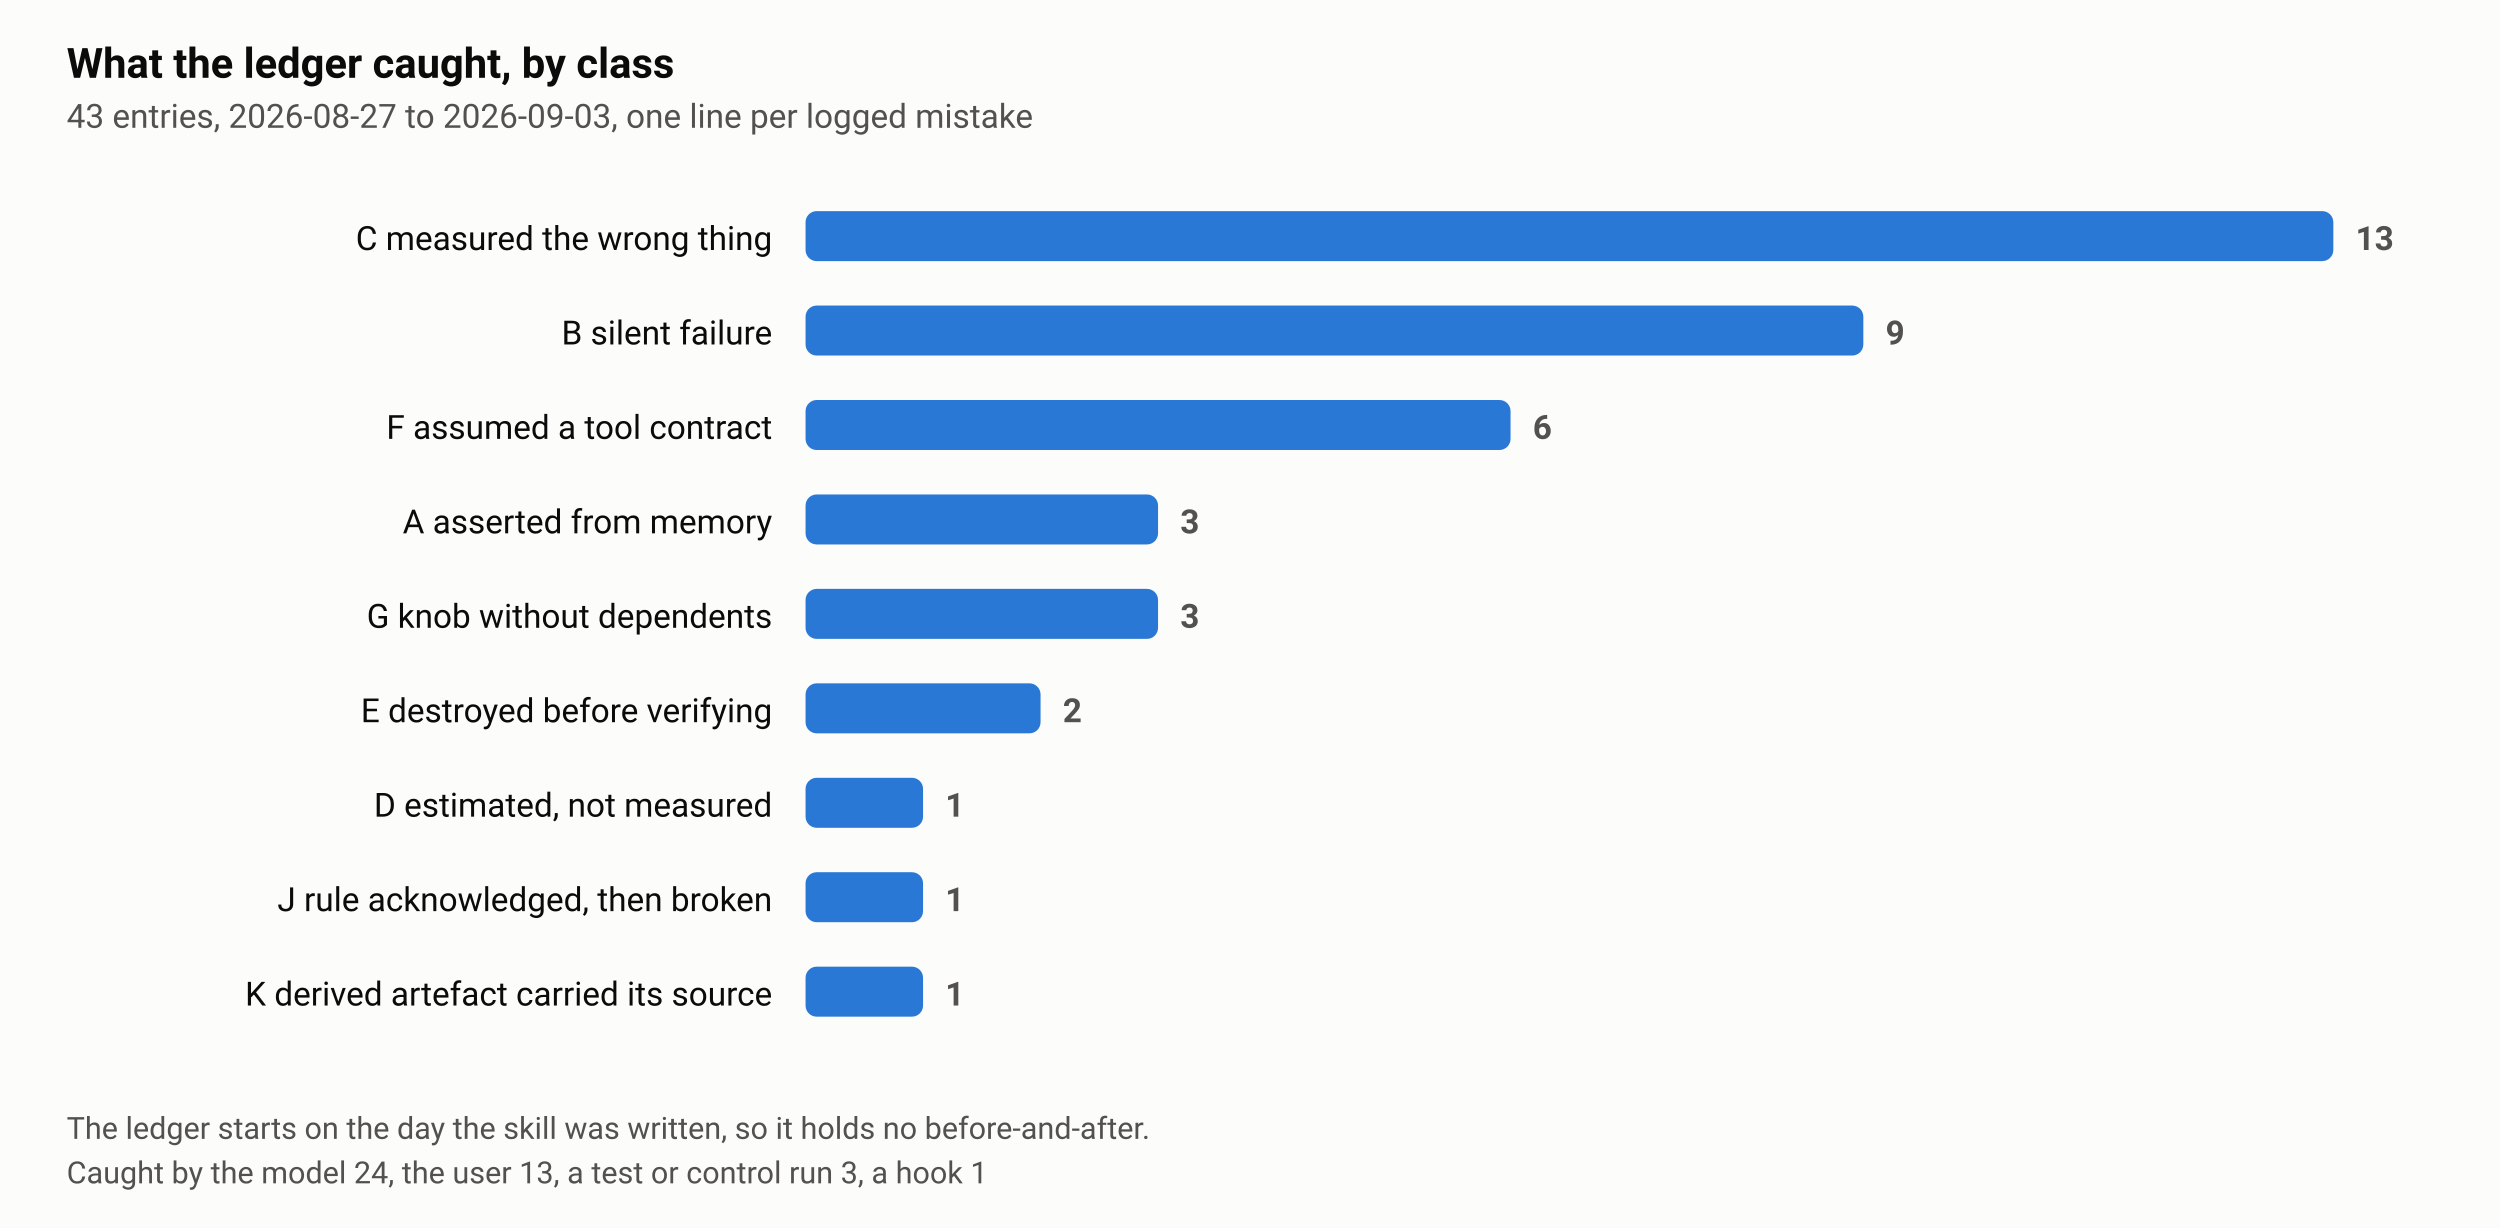
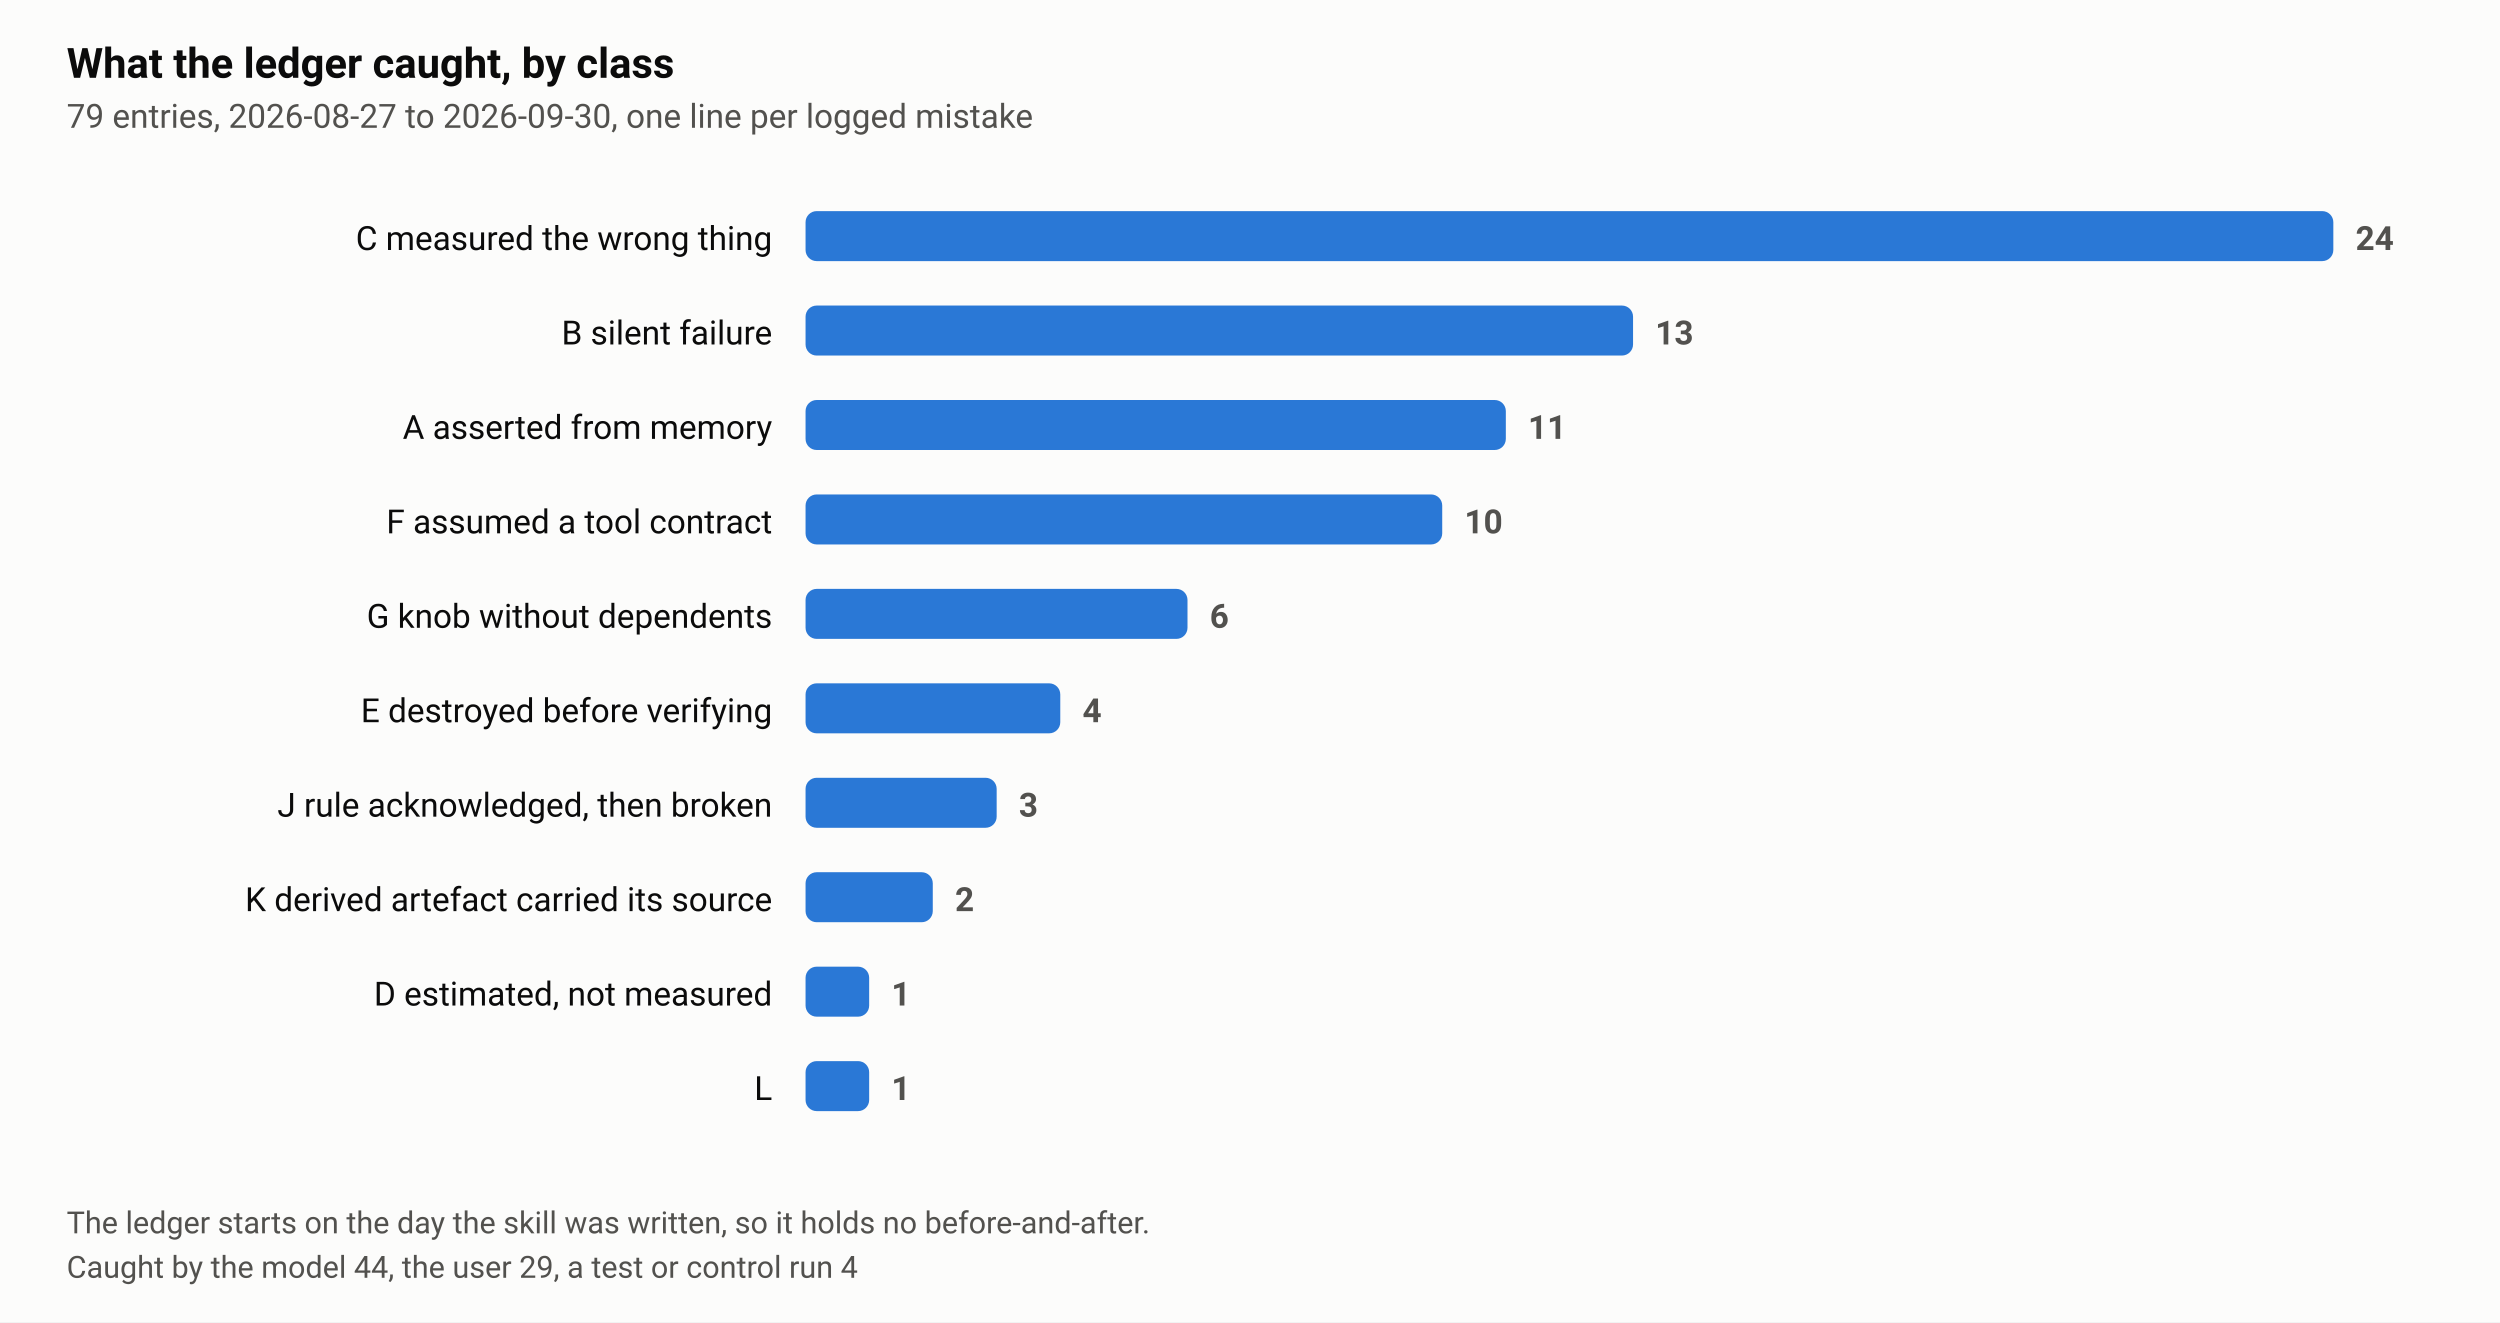
- <svg xmlns="http://www.w3.org/2000/svg" width="900" height="442" viewBox="0 0 900 442" role="img">
+ <svg xmlns="http://www.w3.org/2000/svg" width="900" height="476" viewBox="0 0 900 476" role="img">
  <style>
  @media (prefers-color-scheme: dark) {
    .f-bg { fill: #1a1a19; }
    .f-ink { fill: #ffffff; }
    .f-muted { fill: #c3c2b7; }
    .f-grid { fill: #3a3a38; }
    .f-before { fill: #8b8a85; }
    .f-after { fill: #3987e5; }
    .f-up { fill: #e66767; }
    .f-band { fill: #232322; }
    .s-bg { stroke: #1a1a19; }
    .s-ink { stroke: #ffffff; }
    .s-muted { stroke: #c3c2b7; }
    .s-grid { stroke: #3a3a38; }
    .s-before { stroke: #8b8a85; }
    .s-after { stroke: #3987e5; }
    .s-up { stroke: #e66767; }
    .s-band { stroke: #232322; }
  }
</style>
-   <rect class="f-bg" x="0.0" y="0.0" width="900.0" height="442.0" fill="#fcfcfb" />
+   <rect class="f-bg" x="0.0" y="0.0" width="900.0" height="476.0" fill="#fcfcfb" />
  <text class="f-ink" x="24.0" y="28.0" font-family="ui-sans-serif, -apple-system, 'Segoe UI', Roboto, 'Helvetica Neue', Arial, sans-serif" font-size="15" fill="#0b0b0b" text-anchor="start" font-weight="600">What the ledger caught, by class</text>
-   <text class="f-muted" x="24.0" y="46.0" font-family="ui-sans-serif, -apple-system, 'Segoe UI', Roboto, 'Helvetica Neue', Arial, sans-serif" font-size="12" fill="#52514e" text-anchor="start" font-weight="400">43 entries, 2026-08-27 to 2026-09-03, one line per logged mistake</text>
+   <text class="f-muted" x="24.0" y="46.0" font-family="ui-sans-serif, -apple-system, 'Segoe UI', Roboto, 'Helvetica Neue', Arial, sans-serif" font-size="12" fill="#52514e" text-anchor="start" font-weight="400">79 entries, 2026-08-27 to 2026-09-30, one line per logged mistake</text>
  <rect class="f-after" x="290.0" y="76.0" width="550.0" height="18.0" rx="4" fill="#2a78d6" />
  <text class="f-ink" x="278.0" y="90.0" font-family="ui-sans-serif, -apple-system, 'Segoe UI', Roboto, 'Helvetica Neue', Arial, sans-serif" font-size="12" fill="#0b0b0b" text-anchor="end" font-weight="400">C  measured the wrong thing</text>
-   <text class="f-muted" x="848.0" y="90.0" font-family="ui-sans-serif, -apple-system, 'Segoe UI', Roboto, 'Helvetica Neue', Arial, sans-serif" font-size="12" fill="#52514e" text-anchor="start" font-weight="600">13</text>
-   <rect class="f-after" x="290.0" y="110.0" width="380.8" height="18.0" rx="4" fill="#2a78d6" />
+   <text class="f-muted" x="848.0" y="90.0" font-family="ui-sans-serif, -apple-system, 'Segoe UI', Roboto, 'Helvetica Neue', Arial, sans-serif" font-size="12" fill="#52514e" text-anchor="start" font-weight="600">24</text>
+   <rect class="f-after" x="290.0" y="110.0" width="297.9" height="18.0" rx="4" fill="#2a78d6" />
  <text class="f-ink" x="278.0" y="124.0" font-family="ui-sans-serif, -apple-system, 'Segoe UI', Roboto, 'Helvetica Neue', Arial, sans-serif" font-size="12" fill="#0b0b0b" text-anchor="end" font-weight="400">B  silent failure</text>
-   <text class="f-muted" x="678.8" y="124.0" font-family="ui-sans-serif, -apple-system, 'Segoe UI', Roboto, 'Helvetica Neue', Arial, sans-serif" font-size="12" fill="#52514e" text-anchor="start" font-weight="600">9</text>
-   <rect class="f-after" x="290.0" y="144.0" width="253.8" height="18.0" rx="4" fill="#2a78d6" />
-   <text class="f-ink" x="278.0" y="158.0" font-family="ui-sans-serif, -apple-system, 'Segoe UI', Roboto, 'Helvetica Neue', Arial, sans-serif" font-size="12" fill="#0b0b0b" text-anchor="end" font-weight="400">F  assumed a tool contract</text>
-   <text class="f-muted" x="551.8" y="158.0" font-family="ui-sans-serif, -apple-system, 'Segoe UI', Roboto, 'Helvetica Neue', Arial, sans-serif" font-size="12" fill="#52514e" text-anchor="start" font-weight="600">6</text>
-   <rect class="f-after" x="290.0" y="178.0" width="126.9" height="18.0" rx="4" fill="#2a78d6" />
-   <text class="f-ink" x="278.0" y="192.0" font-family="ui-sans-serif, -apple-system, 'Segoe UI', Roboto, 'Helvetica Neue', Arial, sans-serif" font-size="12" fill="#0b0b0b" text-anchor="end" font-weight="400">A  asserted from memory</text>
-   <text class="f-muted" x="424.9" y="192.0" font-family="ui-sans-serif, -apple-system, 'Segoe UI', Roboto, 'Helvetica Neue', Arial, sans-serif" font-size="12" fill="#52514e" text-anchor="start" font-weight="600">3</text>
-   <rect class="f-after" x="290.0" y="212.0" width="126.9" height="18.0" rx="4" fill="#2a78d6" />
+   <text class="f-muted" x="595.9" y="124.0" font-family="ui-sans-serif, -apple-system, 'Segoe UI', Roboto, 'Helvetica Neue', Arial, sans-serif" font-size="12" fill="#52514e" text-anchor="start" font-weight="600">13</text>
+   <rect class="f-after" x="290.0" y="144.0" width="252.1" height="18.0" rx="4" fill="#2a78d6" />
+   <text class="f-ink" x="278.0" y="158.0" font-family="ui-sans-serif, -apple-system, 'Segoe UI', Roboto, 'Helvetica Neue', Arial, sans-serif" font-size="12" fill="#0b0b0b" text-anchor="end" font-weight="400">A  asserted from memory</text>
+   <text class="f-muted" x="550.1" y="158.0" font-family="ui-sans-serif, -apple-system, 'Segoe UI', Roboto, 'Helvetica Neue', Arial, sans-serif" font-size="12" fill="#52514e" text-anchor="start" font-weight="600">11</text>
+   <rect class="f-after" x="290.0" y="178.0" width="229.2" height="18.0" rx="4" fill="#2a78d6" />
+   <text class="f-ink" x="278.0" y="192.0" font-family="ui-sans-serif, -apple-system, 'Segoe UI', Roboto, 'Helvetica Neue', Arial, sans-serif" font-size="12" fill="#0b0b0b" text-anchor="end" font-weight="400">F  assumed a tool contract</text>
+   <text class="f-muted" x="527.2" y="192.0" font-family="ui-sans-serif, -apple-system, 'Segoe UI', Roboto, 'Helvetica Neue', Arial, sans-serif" font-size="12" fill="#52514e" text-anchor="start" font-weight="600">10</text>
+   <rect class="f-after" x="290.0" y="212.0" width="137.5" height="18.0" rx="4" fill="#2a78d6" />
  <text class="f-ink" x="278.0" y="226.0" font-family="ui-sans-serif, -apple-system, 'Segoe UI', Roboto, 'Helvetica Neue', Arial, sans-serif" font-size="12" fill="#0b0b0b" text-anchor="end" font-weight="400">G  knob without dependents</text>
-   <text class="f-muted" x="424.9" y="226.0" font-family="ui-sans-serif, -apple-system, 'Segoe UI', Roboto, 'Helvetica Neue', Arial, sans-serif" font-size="12" fill="#52514e" text-anchor="start" font-weight="600">3</text>
-   <rect class="f-after" x="290.0" y="246.0" width="84.6" height="18.0" rx="4" fill="#2a78d6" />
+   <text class="f-muted" x="435.5" y="226.0" font-family="ui-sans-serif, -apple-system, 'Segoe UI', Roboto, 'Helvetica Neue', Arial, sans-serif" font-size="12" fill="#52514e" text-anchor="start" font-weight="600">6</text>
+   <rect class="f-after" x="290.0" y="246.0" width="91.7" height="18.0" rx="4" fill="#2a78d6" />
  <text class="f-ink" x="278.0" y="260.0" font-family="ui-sans-serif, -apple-system, 'Segoe UI', Roboto, 'Helvetica Neue', Arial, sans-serif" font-size="12" fill="#0b0b0b" text-anchor="end" font-weight="400">E  destroyed before verifying</text>
-   <text class="f-muted" x="382.6" y="260.0" font-family="ui-sans-serif, -apple-system, 'Segoe UI', Roboto, 'Helvetica Neue', Arial, sans-serif" font-size="12" fill="#52514e" text-anchor="start" font-weight="600">2</text>
-   <rect class="f-after" x="290.0" y="280.0" width="42.3" height="18.0" rx="4" fill="#2a78d6" />
-   <text class="f-ink" x="278.0" y="294.0" font-family="ui-sans-serif, -apple-system, 'Segoe UI', Roboto, 'Helvetica Neue', Arial, sans-serif" font-size="12" fill="#0b0b0b" text-anchor="end" font-weight="400">D  estimated, not measured</text>
-   <text class="f-muted" x="340.3" y="294.0" font-family="ui-sans-serif, -apple-system, 'Segoe UI', Roboto, 'Helvetica Neue', Arial, sans-serif" font-size="12" fill="#52514e" text-anchor="start" font-weight="600">1</text>
-   <rect class="f-after" x="290.0" y="314.0" width="42.3" height="18.0" rx="4" fill="#2a78d6" />
-   <text class="f-ink" x="278.0" y="328.0" font-family="ui-sans-serif, -apple-system, 'Segoe UI', Roboto, 'Helvetica Neue', Arial, sans-serif" font-size="12" fill="#0b0b0b" text-anchor="end" font-weight="400">J  rule acknowledged, then broken</text>
-   <text class="f-muted" x="340.3" y="328.0" font-family="ui-sans-serif, -apple-system, 'Segoe UI', Roboto, 'Helvetica Neue', Arial, sans-serif" font-size="12" fill="#52514e" text-anchor="start" font-weight="600">1</text>
-   <rect class="f-after" x="290.0" y="348.0" width="42.3" height="18.0" rx="4" fill="#2a78d6" />
-   <text class="f-ink" x="278.0" y="362.0" font-family="ui-sans-serif, -apple-system, 'Segoe UI', Roboto, 'Helvetica Neue', Arial, sans-serif" font-size="12" fill="#0b0b0b" text-anchor="end" font-weight="400">K  derived artefact carried its source</text>
-   <text class="f-muted" x="340.3" y="362.0" font-family="ui-sans-serif, -apple-system, 'Segoe UI', Roboto, 'Helvetica Neue', Arial, sans-serif" font-size="12" fill="#52514e" text-anchor="start" font-weight="600">1</text>
-   <text class="f-muted" x="24.0" y="410.0" font-family="ui-sans-serif, -apple-system, 'Segoe UI', Roboto, 'Helvetica Neue', Arial, sans-serif" font-size="11" fill="#52514e" text-anchor="start" font-weight="400">The ledger starts on the day the skill was written, so it holds no before-and-after.</text>
-   <text class="f-muted" x="24.0" y="426.0" font-family="ui-sans-serif, -apple-system, 'Segoe UI', Roboto, 'Helvetica Neue', Arial, sans-serif" font-size="11" fill="#52514e" text-anchor="start" font-weight="400">Caught by the model 24, the user 13, a test or control run 3, a hook 1</text>
+   <text class="f-muted" x="389.7" y="260.0" font-family="ui-sans-serif, -apple-system, 'Segoe UI', Roboto, 'Helvetica Neue', Arial, sans-serif" font-size="12" fill="#52514e" text-anchor="start" font-weight="600">4</text>
+   <rect class="f-after" x="290.0" y="280.0" width="68.8" height="18.0" rx="4" fill="#2a78d6" />
+   <text class="f-ink" x="278.0" y="294.0" font-family="ui-sans-serif, -apple-system, 'Segoe UI', Roboto, 'Helvetica Neue', Arial, sans-serif" font-size="12" fill="#0b0b0b" text-anchor="end" font-weight="400">J  rule acknowledged, then broken</text>
+   <text class="f-muted" x="366.8" y="294.0" font-family="ui-sans-serif, -apple-system, 'Segoe UI', Roboto, 'Helvetica Neue', Arial, sans-serif" font-size="12" fill="#52514e" text-anchor="start" font-weight="600">3</text>
+   <rect class="f-after" x="290.0" y="314.0" width="45.8" height="18.0" rx="4" fill="#2a78d6" />
+   <text class="f-ink" x="278.0" y="328.0" font-family="ui-sans-serif, -apple-system, 'Segoe UI', Roboto, 'Helvetica Neue', Arial, sans-serif" font-size="12" fill="#0b0b0b" text-anchor="end" font-weight="400">K  derived artefact carried its source</text>
+   <text class="f-muted" x="343.8" y="328.0" font-family="ui-sans-serif, -apple-system, 'Segoe UI', Roboto, 'Helvetica Neue', Arial, sans-serif" font-size="12" fill="#52514e" text-anchor="start" font-weight="600">2</text>
+   <rect class="f-after" x="290.0" y="348.0" width="22.9" height="18.0" rx="4" fill="#2a78d6" />
+   <text class="f-ink" x="278.0" y="362.0" font-family="ui-sans-serif, -apple-system, 'Segoe UI', Roboto, 'Helvetica Neue', Arial, sans-serif" font-size="12" fill="#0b0b0b" text-anchor="end" font-weight="400">D  estimated, not measured</text>
+   <text class="f-muted" x="320.9" y="362.0" font-family="ui-sans-serif, -apple-system, 'Segoe UI', Roboto, 'Helvetica Neue', Arial, sans-serif" font-size="12" fill="#52514e" text-anchor="start" font-weight="600">1</text>
+   <rect class="f-after" x="290.0" y="382.0" width="22.9" height="18.0" rx="4" fill="#2a78d6" />
+   <text class="f-ink" x="278.0" y="396.0" font-family="ui-sans-serif, -apple-system, 'Segoe UI', Roboto, 'Helvetica Neue', Arial, sans-serif" font-size="12" fill="#0b0b0b" text-anchor="end" font-weight="400">L  </text>
+   <text class="f-muted" x="320.9" y="396.0" font-family="ui-sans-serif, -apple-system, 'Segoe UI', Roboto, 'Helvetica Neue', Arial, sans-serif" font-size="12" fill="#52514e" text-anchor="start" font-weight="600">1</text>
+   <text class="f-muted" x="24.0" y="444.0" font-family="ui-sans-serif, -apple-system, 'Segoe UI', Roboto, 'Helvetica Neue', Arial, sans-serif" font-size="11" fill="#52514e" text-anchor="start" font-weight="400">The ledger starts on the day the skill was written, so it holds no before-and-after.</text>
+   <text class="f-muted" x="24.0" y="460.0" font-family="ui-sans-serif, -apple-system, 'Segoe UI', Roboto, 'Helvetica Neue', Arial, sans-serif" font-size="11" fill="#52514e" text-anchor="start" font-weight="400">Caught by the model 44, the user 29, a test or control run 4</text>
</svg>
